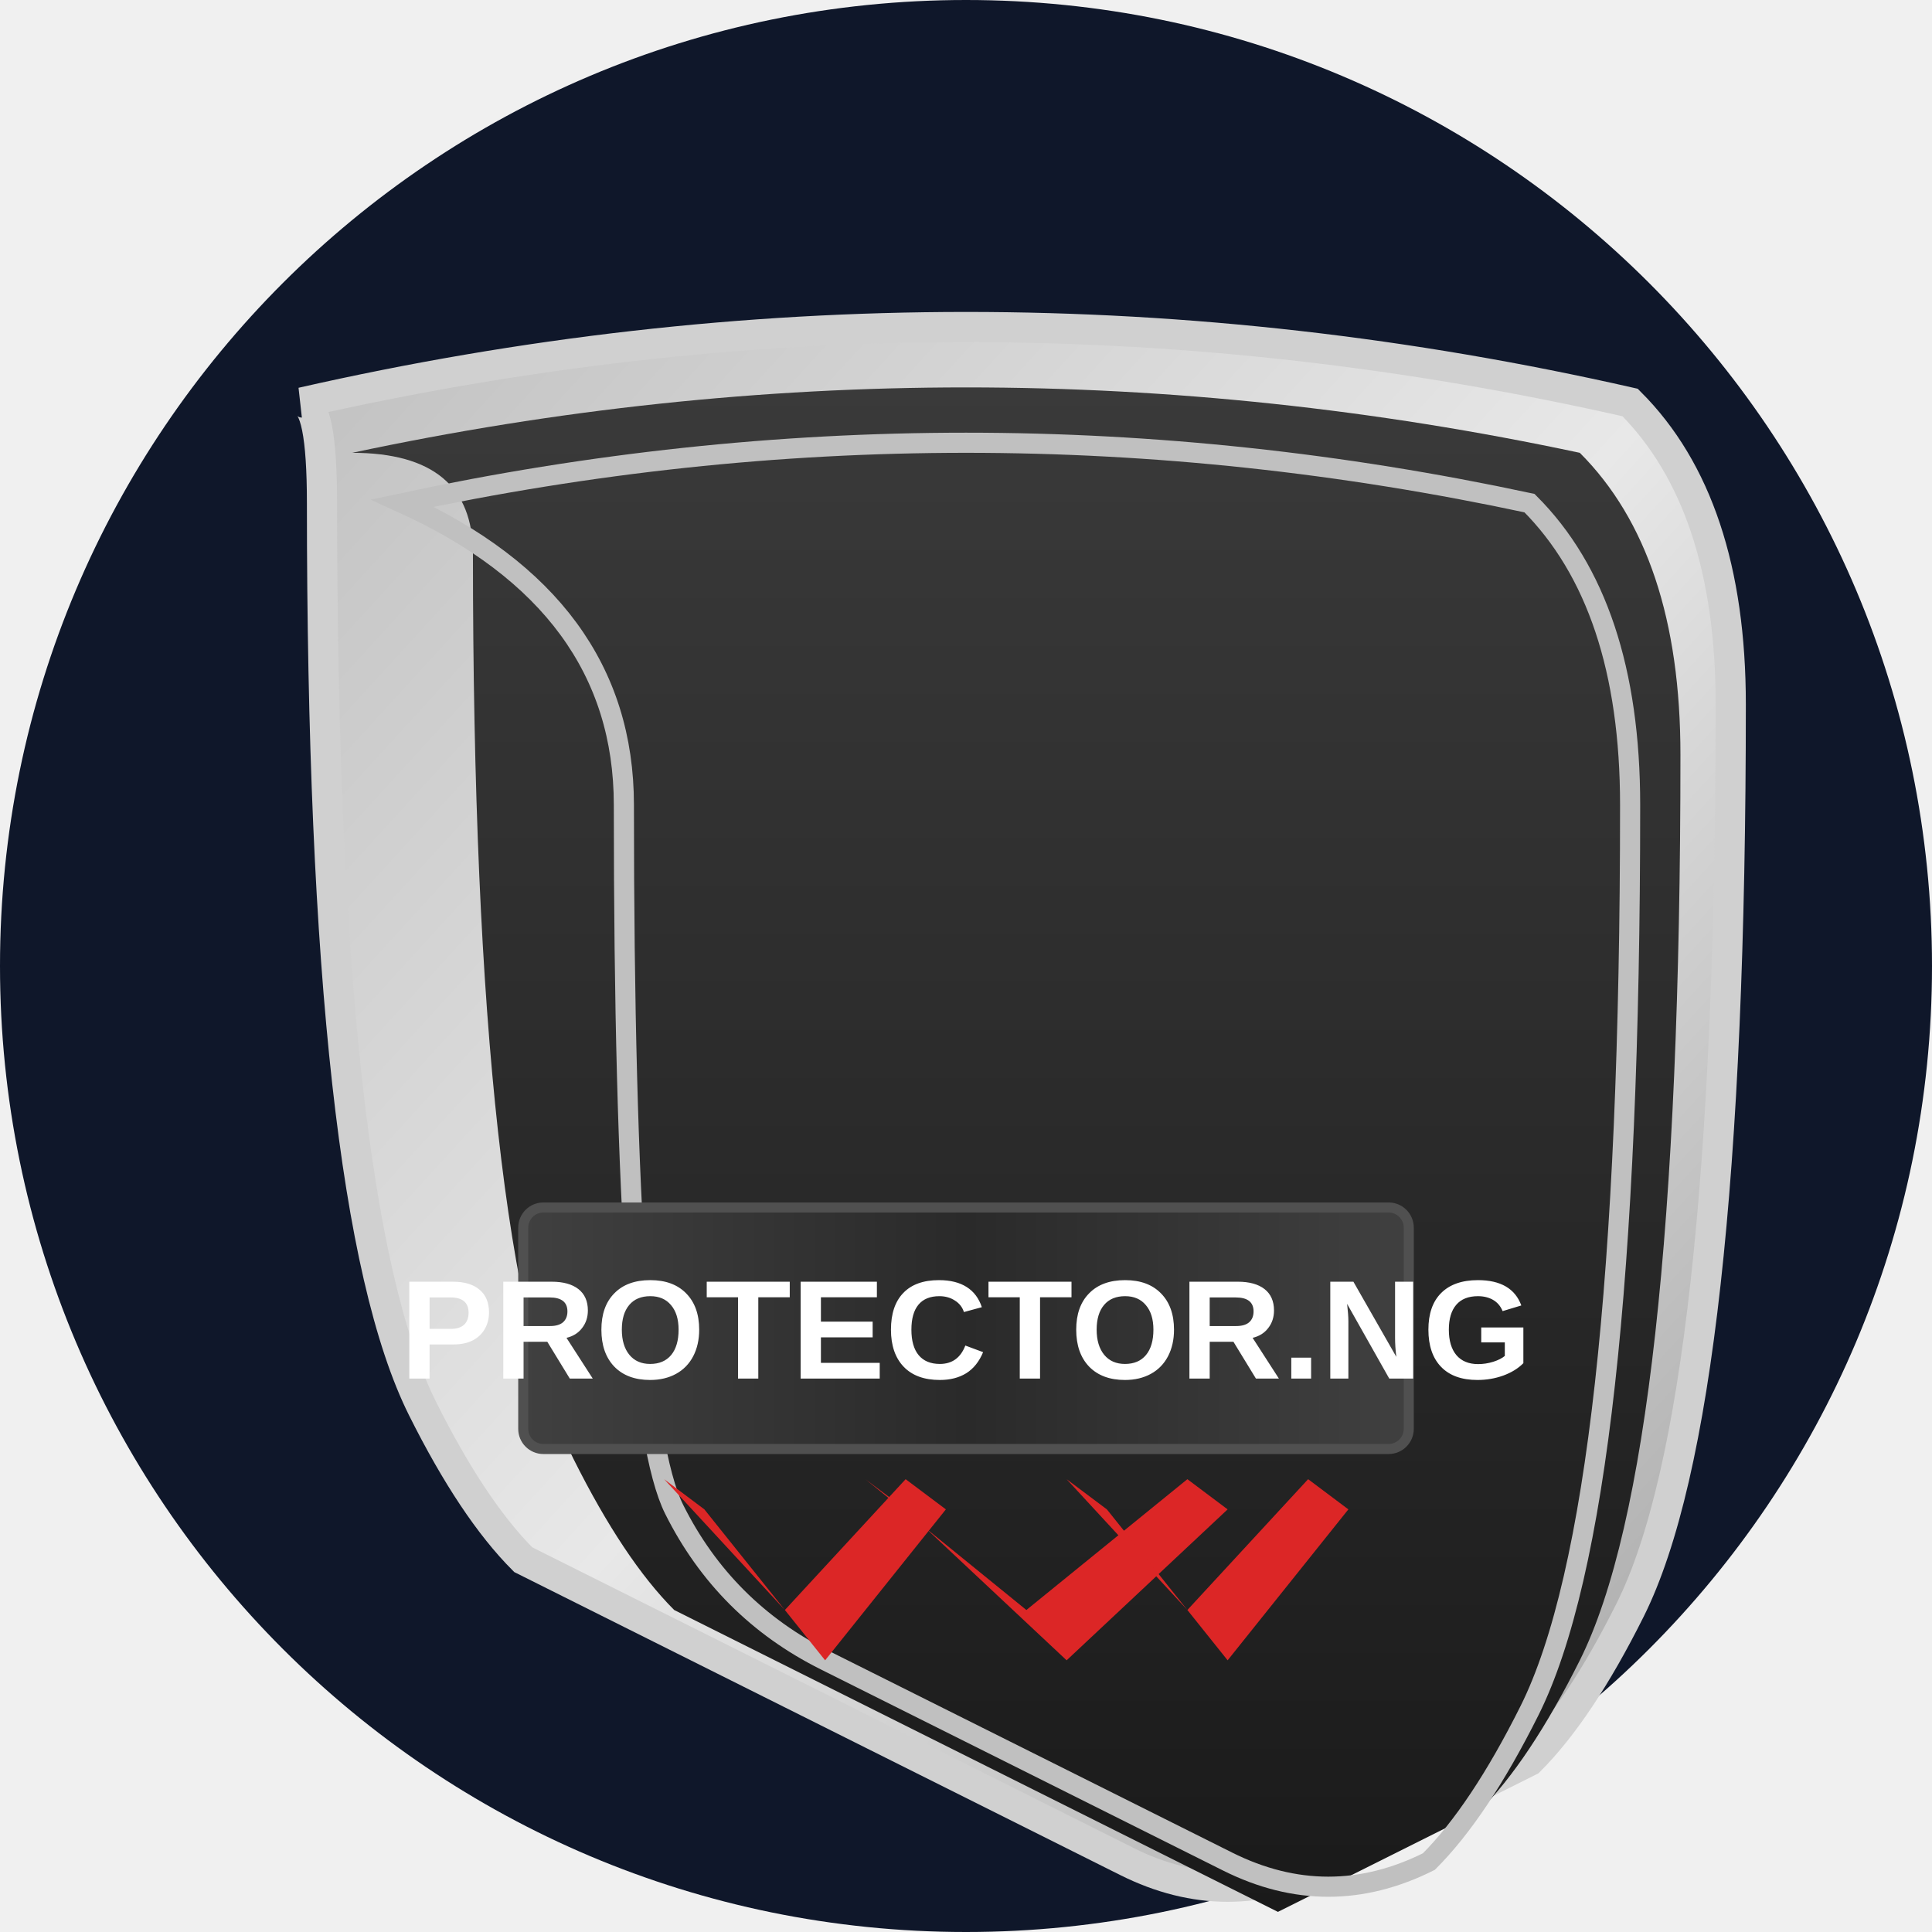
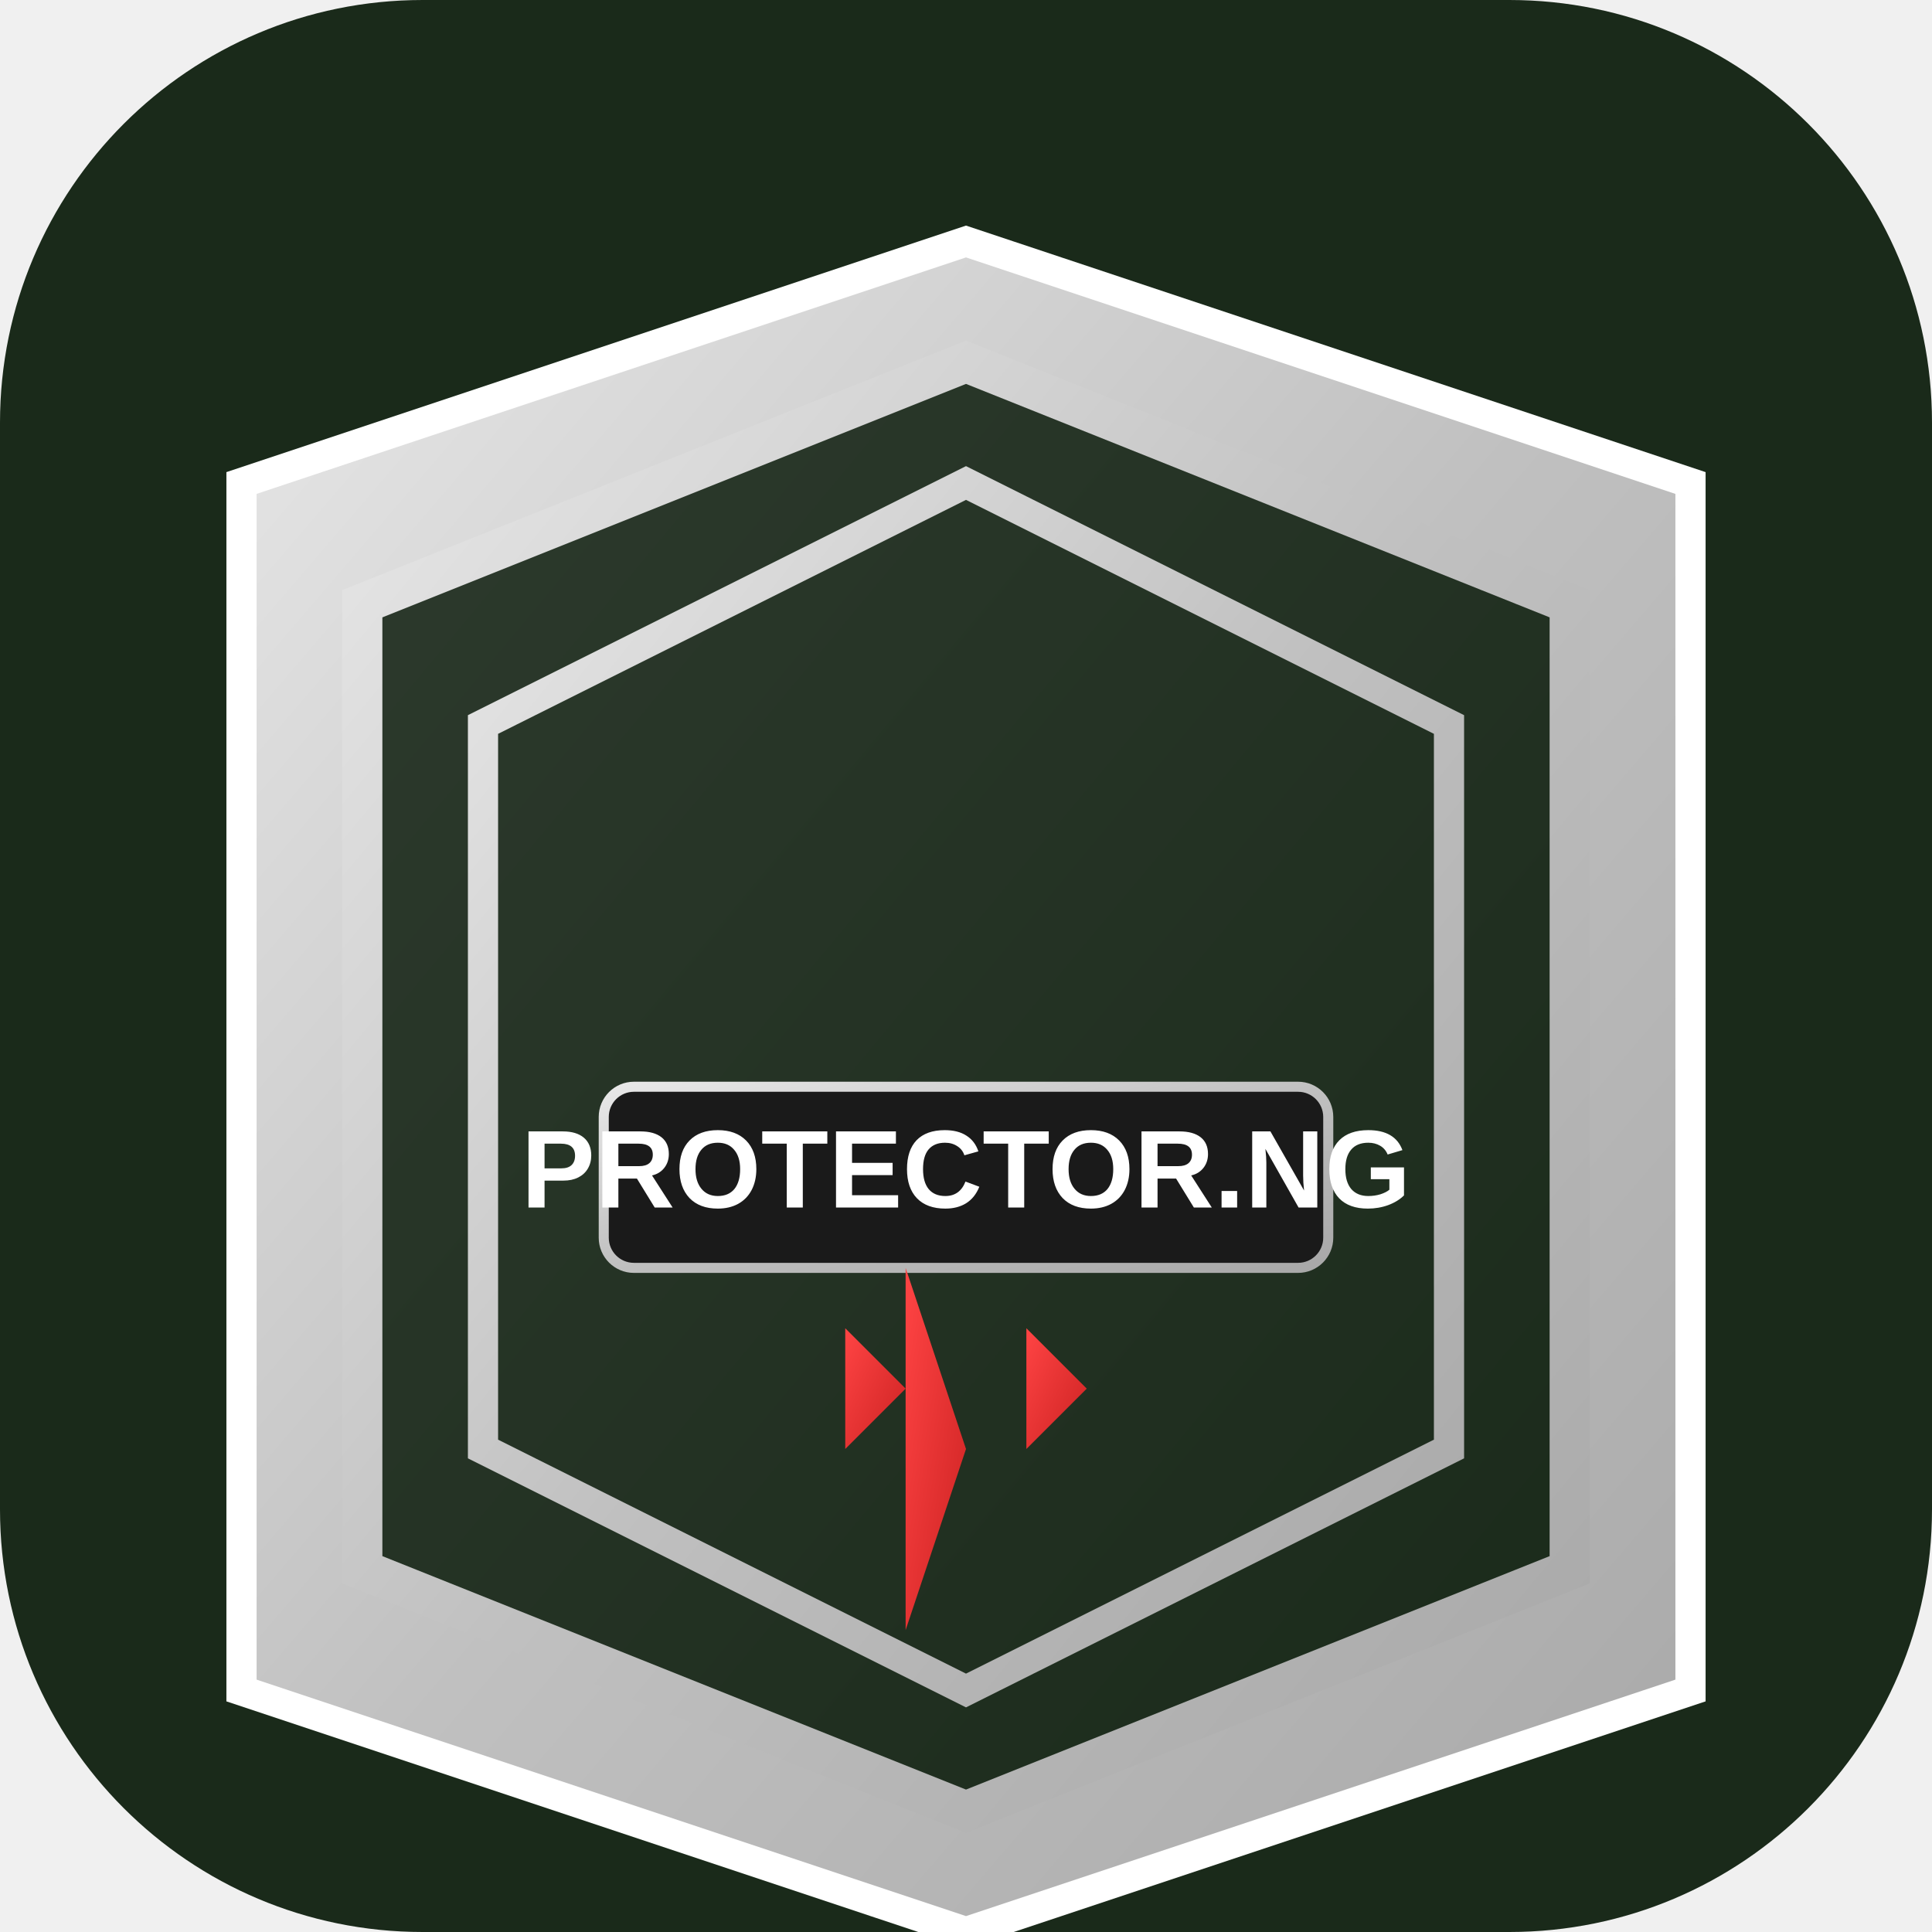
<svg xmlns="http://www.w3.org/2000/svg" width="192" height="192" viewBox="0 0 192 192">
+   <rect width="192" height="192" fill="#1a2a1a" rx="42" />
  <defs>
-     <linearGradient id="shieldGradient" x1="0%" y1="0%" x2="0%" y2="100%">
-       <stop offset="0%" style="stop-color:#3a3a3a;stop-opacity:1" />
-       <stop offset="100%" style="stop-color:#1a1a1a;stop-opacity:1" />
+     <linearGradient id="metallicBorder" x1="0%" y1="0%" x2="100%" y2="100%">
+       <stop offset="0%" style="stop-color:#e8e8e8;stop-opacity:1" />
+       <stop offset="50%" style="stop-color:#c0c0c0;stop-opacity:1" />
+       <stop offset="100%" style="stop-color:#a8a8a8;stop-opacity:1" />
    </linearGradient>
-     <linearGradient id="borderGradient" x1="0%" y1="0%" x2="100%" y2="100%">
-       <stop offset="0%" style="stop-color:#c0c0c0;stop-opacity:1" />
-       <stop offset="50%" style="stop-color:#e8e8e8;stop-opacity:1" />
-       <stop offset="100%" style="stop-color:#a0a0a0;stop-opacity:1" />
+     <linearGradient id="oliveGreen" x1="0%" y1="0%" x2="100%" y2="100%">
+       <stop offset="0%" style="stop-color:#2d3a2d;stop-opacity:1" />
+       <stop offset="100%" style="stop-color:#1a2a1a;stop-opacity:1" />
    </linearGradient>
-     <linearGradient id="barGradient" x1="0%" y1="0%" x2="100%" y2="0%">
-       <stop offset="0%" style="stop-color:#404040;stop-opacity:1" />
-       <stop offset="50%" style="stop-color:#2a2a2a;stop-opacity:1" />
-       <stop offset="100%" style="stop-color:#404040;stop-opacity:1" />
+     <linearGradient id="redChevron" x1="0%" y1="0%" x2="100%" y2="100%">
+       <stop offset="0%" style="stop-color:#ff4444;stop-opacity:1" />
+       <stop offset="100%" style="stop-color:#cc2222;stop-opacity:1" />
    </linearGradient>
  </defs>
-   <circle cx="96" cy="96" r="96" fill="#0f172a" />
-   <path d="M 30 40 Q 96 25 162 40 Q 172 50 172 70 Q 172 140 162 160 Q 157 170 152 175 Q 142 180 132 185 Q 122 190 112 185 Q 102 180 92 175 Q 82 170 72 165 Q 62 160 52 155 Q 47 150 42 140 Q 32 120 32 50 Q 32 40 30 40 Z" fill="url(#borderGradient)" stroke="#d0d0d0" stroke-width="3" />
-   <path d="M 35 45 Q 96 32 157 45 Q 167 55 167 75 Q 167 145 157 165 Q 152 175 147 180 Q 137 185 127 190 Q 117 185 107 180 Q 97 175 87 170 Q 77 165 67 160 Q 62 155 57 145 Q 47 125 47 55 Q 47 45 35 45 Z" fill="url(#shieldGradient)" />
-   <path d="M 40 50 Q 96 38 152 50 Q 162 60 162 80 Q 162 150 152 170 Q 147 180 142 185 Q 132 190 122 185 Q 112 180 102 175 Q 92 170 82 165 Q 72 160 67 150 Q 62 140 62 80 Q 62 60 40 50 Z" fill="none" stroke="#c0c0c0" stroke-width="2" />
-   <rect x="52" y="120" width="88" height="24" rx="2" fill="url(#barGradient)" stroke="#505050" stroke-width="1" />
-   <text x="96" y="137" font-family="Arial, sans-serif" font-size="14" font-weight="bold" text-anchor="middle" fill="white">PROTECTOR.NG</text>
-   <g fill="#dc2626">
-     <path d="M 70 150 L 82 165 L 94 150 L 90 147 L 78 160 L 66 147 Z" />
-     <path d="M 90 150 L 106 165 L 122 150 L 118 147 L 102 160 L 86 147 Z" />
-     <path d="M 110 150 L 122 165 L 134 150 L 130 147 L 118 160 L 106 147 Z" />
-   </g>
+   <path d="M 24 48             L 96 24             L 168 48             L 168 168             L 96 192             L 24 168             Z" fill="url(#metallicBorder)" stroke="#ffffff" stroke-width="3" />
+   <path d="M 36 60             L 96 36             L 156 60             L 156 156             L 96 180             L 36 156             Z" fill="url(#oliveGreen)" stroke="url(#metallicBorder)" stroke-width="4" />
+   <path d="M 48 72             L 96 48             L 144 72             L 144 144             L 96 168             L 48 144             Z" fill="none" stroke="url(#metallicBorder)" stroke-width="3" />
+   <rect x="60" y="108" width="72" height="18" rx="3" fill="#1a1a1a" stroke="url(#metallicBorder)" stroke-width="1" />
+   <text x="96" y="120" font-family="Arial, sans-serif" font-size="11" font-weight="bold" text-anchor="middle" fill="white">PROTECTOR.NG</text>
+   <path d="M 84 132 L 90 138 L 84 144 Z" fill="url(#redChevron)" />
+   <path d="M 90 126 L 96 144 L 90 162 Z" fill="url(#redChevron)" />
+   <path d="M 102 132 L 108 138 L 102 144 Z" fill="url(#redChevron)" />
</svg>
